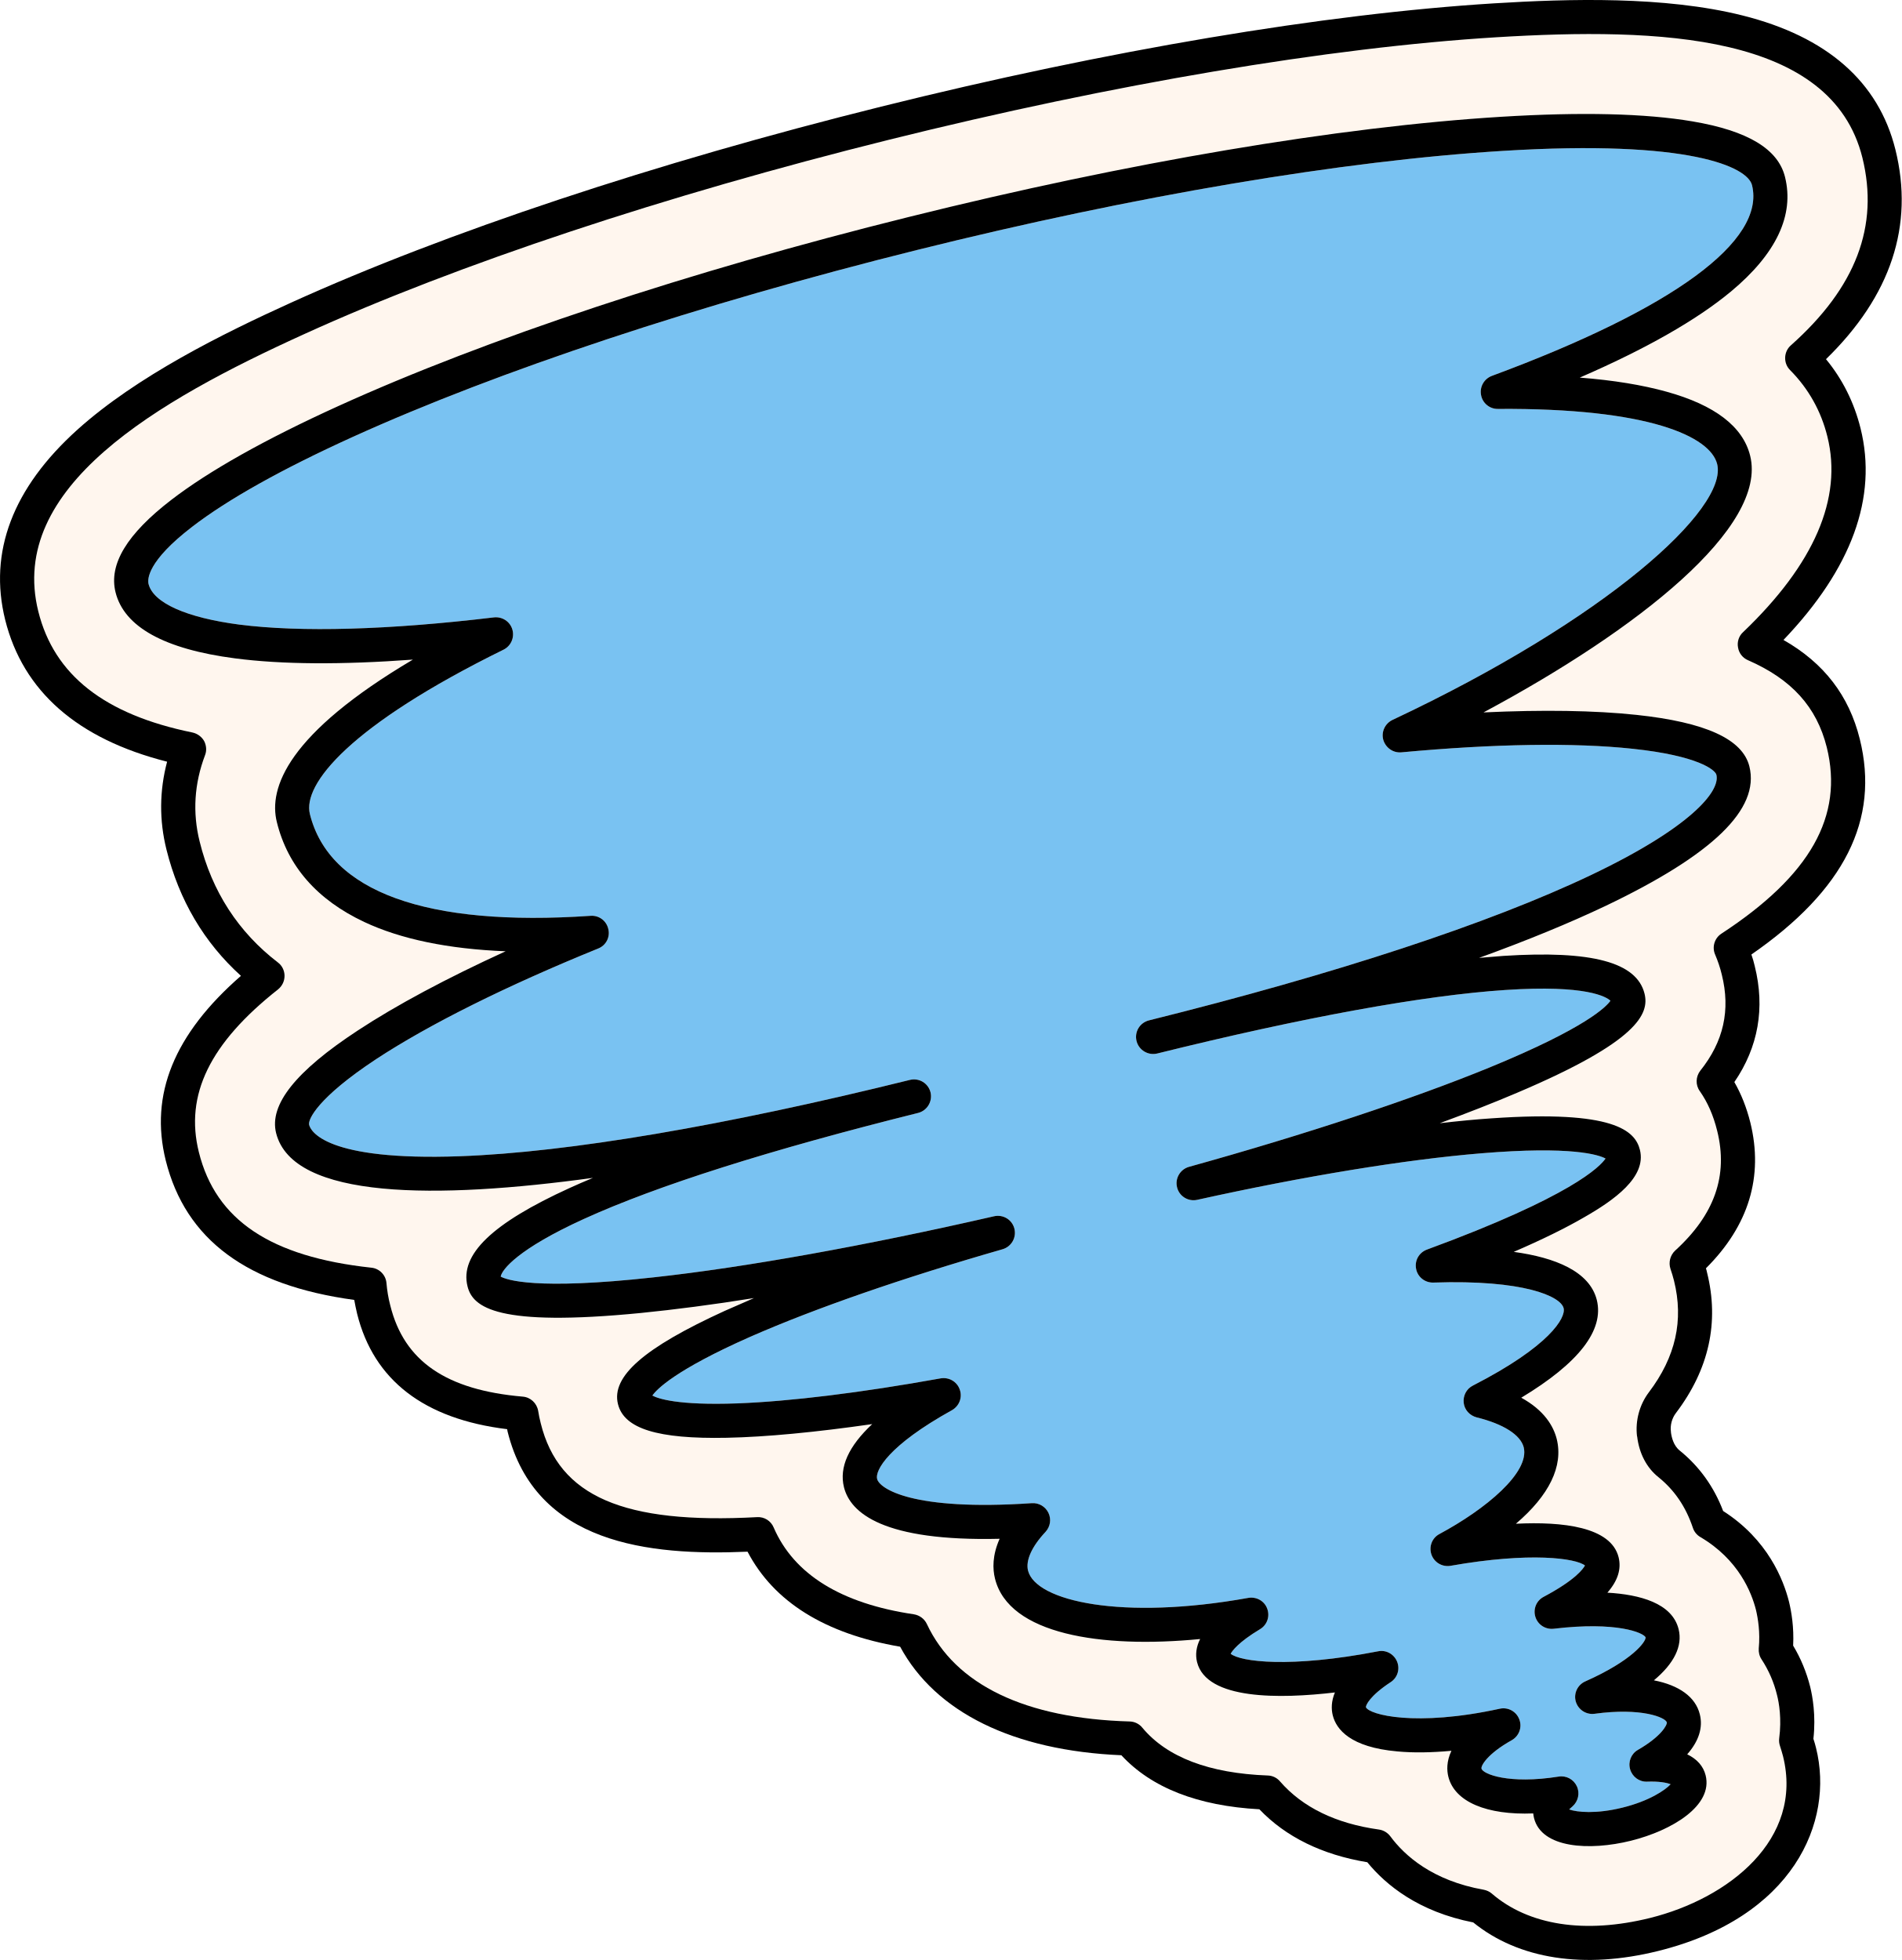
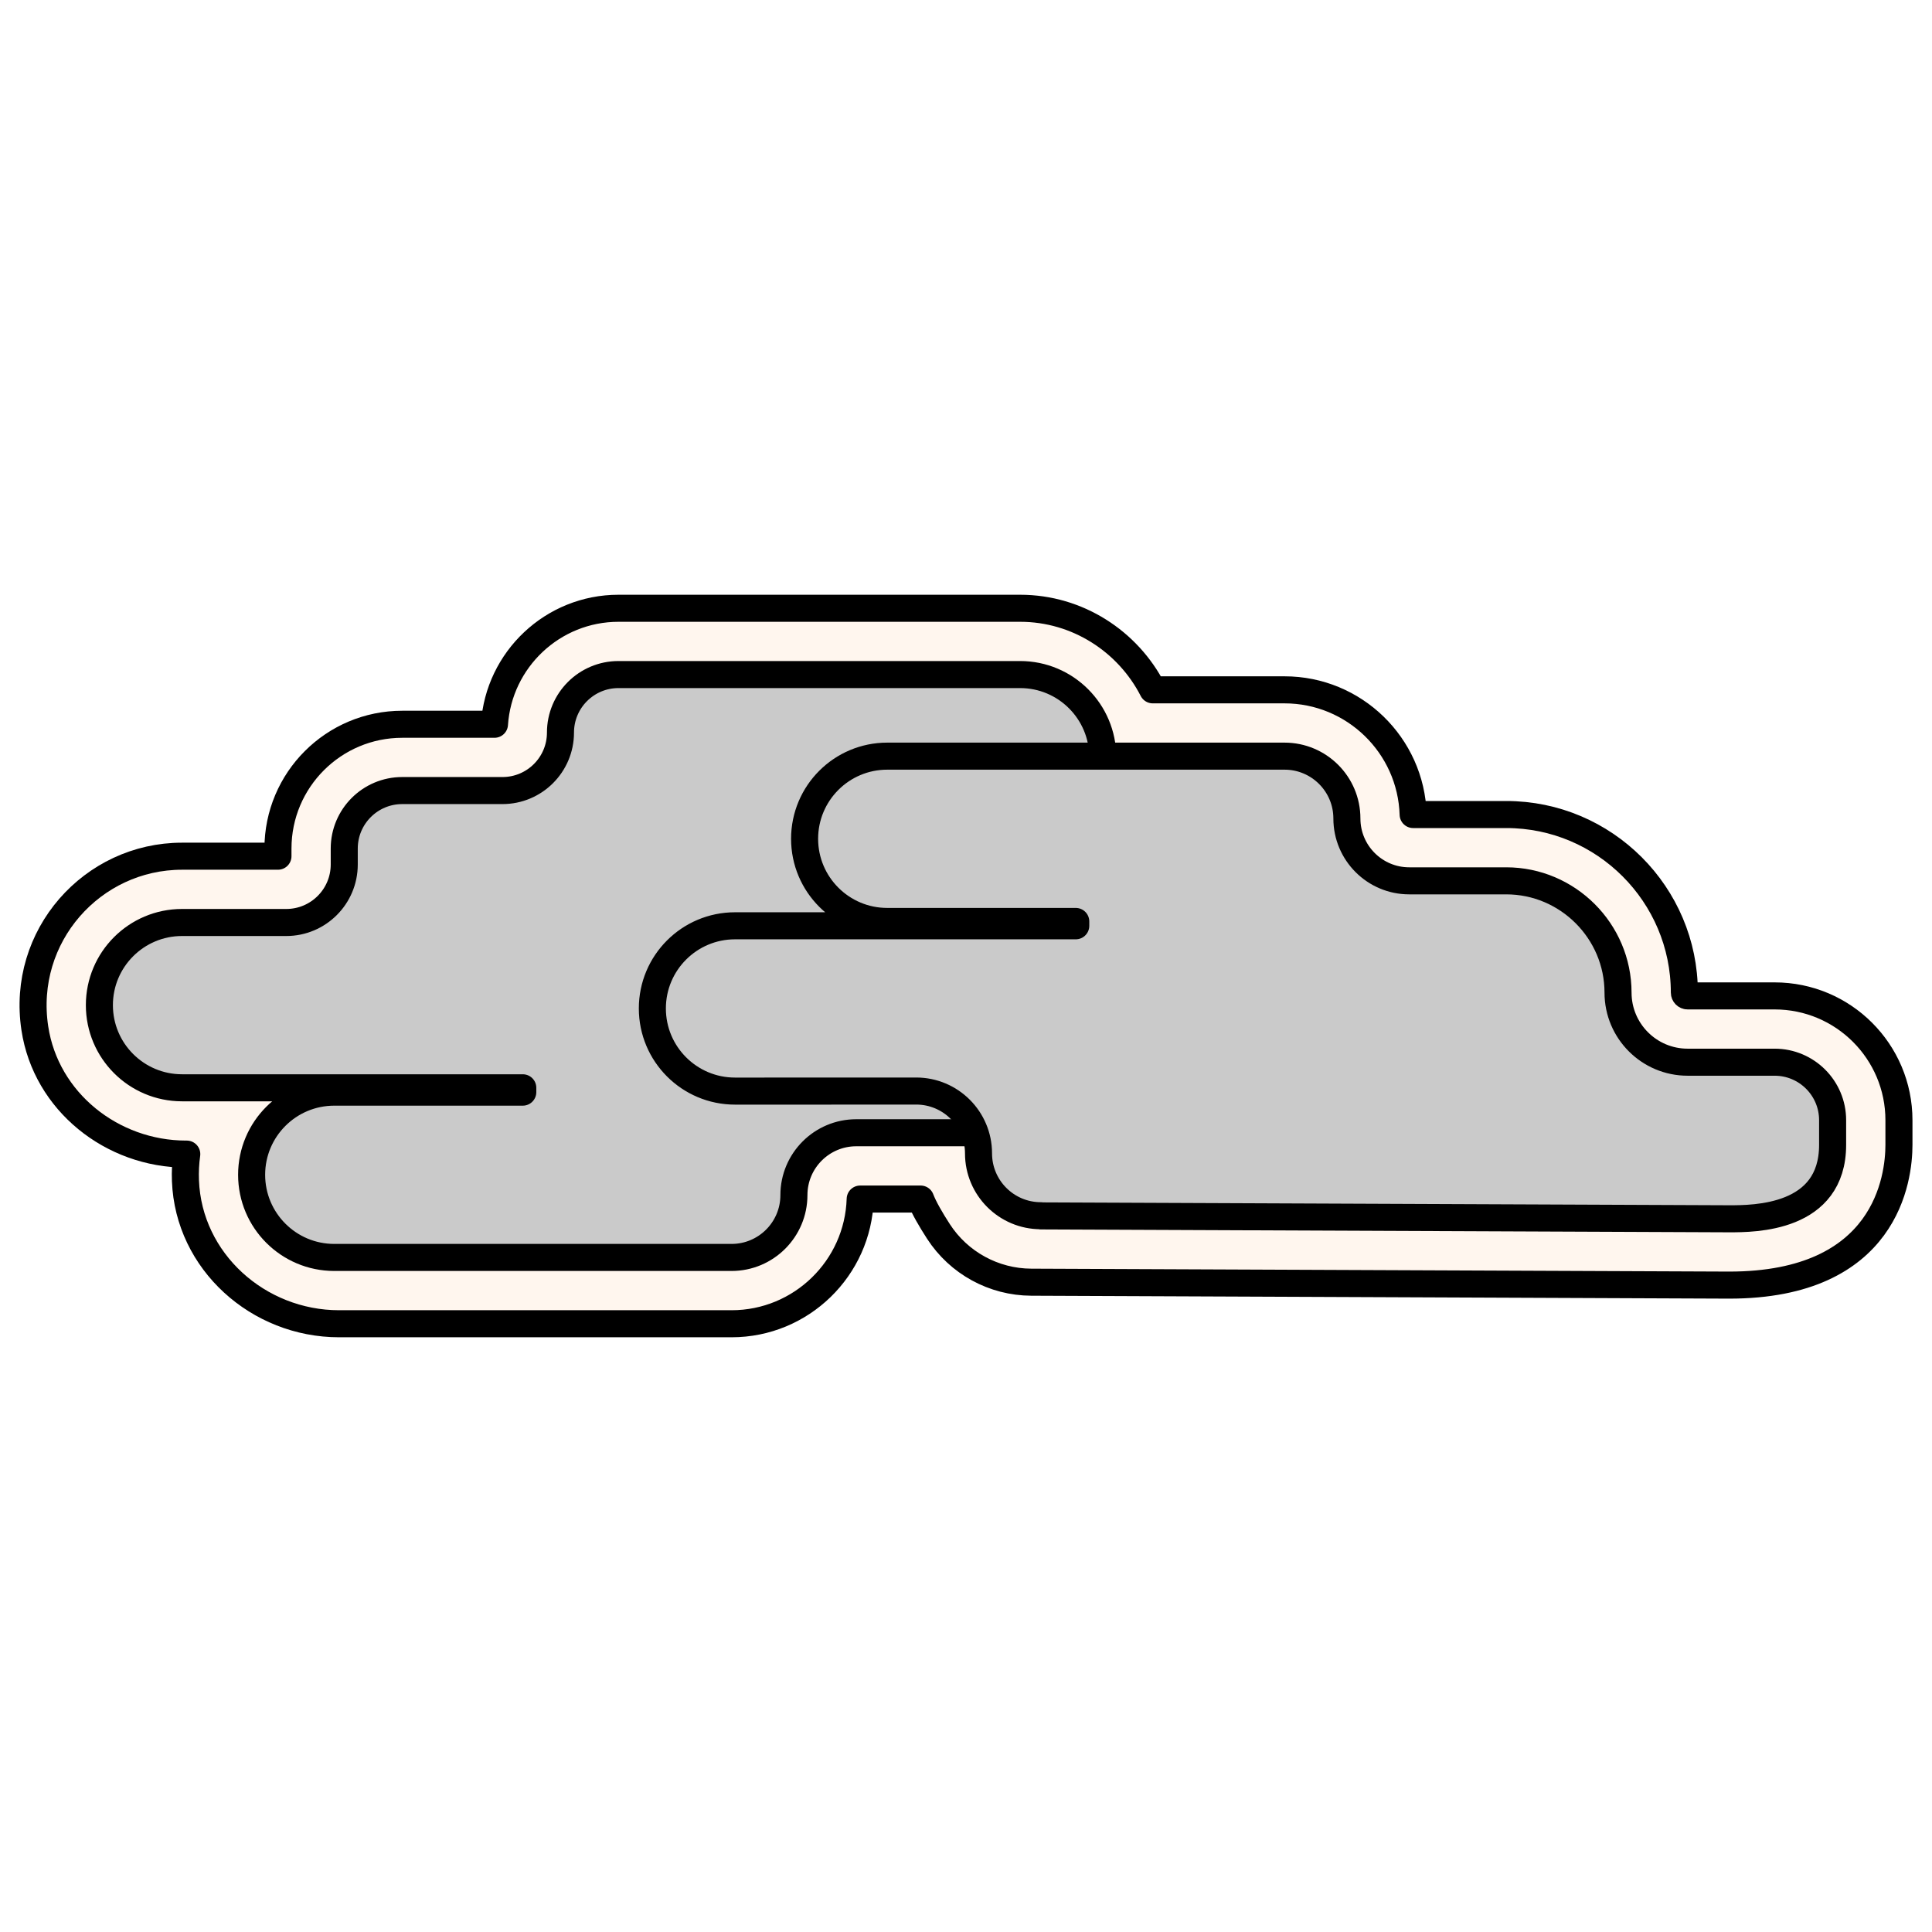
- <svg xmlns="http://www.w3.org/2000/svg" version="1.1" viewBox="0 0 123.878 127.675">
+ <svg xmlns="http://www.w3.org/2000/svg" version="1.1" viewBox="0 0 100 100">
  <defs>
    <style>
      .cls-1 {
-         fill: #79c2f2;
+         fill: #cacaca;
+       }
+ 
+       .cls-1, .cls-2 {
+         stroke: #000;
+         stroke-linecap: round;
+         stroke-linejoin: round;
+         stroke-width: 1.4px;
      }

      .cls-2 {
        fill: #fff6ee;
      }
    </style>
  </defs>
  <g>
    <g id="Layer_2">
+       <path class="cls-2" d="M17.548,68.517c-4.18,0-7.789-3.223-7.949-7.4-.018-.471.005-.932.068-1.381h-.033c-3.838,0-7.257-2.717-7.831-6.512-.724-4.779,2.975-8.907,7.619-8.907h4.965v-.396c0-3.553,2.88-6.433,6.433-6.433h4.774c.221-3.348,3.016-6.004,6.419-6.004h20.79c2.978,0,5.584,1.722,6.864,4.222h6.821c3.603,0,6.547,2.877,6.656,6.454h4.821c5.081,0,9.215,4.134,9.217,9.215,0,.095.076.173.17.173h4.503c3.554,0,6.434,2.881,6.434,6.434v1.275c0,1.703-.634,7.26-8.785,7.26l-36.128-.151c-1.941-.008-3.747-.997-4.802-2.627-.398-.616-.751-1.224-.923-1.676h-3.128c-.109,3.577-3.053,6.454-6.656,6.454h-20.318Z" />
      <g>
-         <g>
-           <path class="cls-2" d="M97.175,24.487c-.5.19-.8.71-.7,1.24.09.53.56.92,1.1.91,9.85-.07,13.83,1.8,14.28,3.59.72,2.9-7.16,10.09-21.15,16.67-.48.23-.74.77-.6,1.29.15.52.64.87,1.18.82,6.05-.56,11.26-.64,15.08-.23,4.23.45,5.36,1.37,5.44,1.69.27,1.09-1.71,3.46-8.18,6.54-6.64,3.16-16.59,6.43-28.78,9.46-.6.15-.96.75-.81,1.35.15.59.75.95,1.34.81,9.52-2.36,17.37-3.79,22.7-4.14,5.28-.35,6.56.45,6.83.7-.26.38-1.57,1.76-7.88,4.35-5.03,2.06-11.98,4.36-19.57,6.47-.58.16-.93.76-.78,1.34.14.58.73.94,1.31.81,6.96-1.54,13.53-2.62,18.5-3.03,5.9-.49,7.66.1,8.1.34-.35.52-2.21,2.47-11.63,5.93-.52.19-.82.72-.71,1.26.1.53.58.91,1.13.89,5.87-.2,8.29.89,8.48,1.67.15.61-.88,2.46-5.91,5.04-.42.21-.65.66-.6,1.12.05.46.39.83.84.95,1.75.43,2.86,1.14,3.07,1.95.4,1.64-2.46,4.02-5.49,5.65-.48.25-.7.82-.52,1.34.18.51.7.82,1.24.73,5.21-.92,8.17-.49,8.76-.02-.12.22-.62.94-2.69,2.04-.48.25-.7.8-.54,1.31.16.51.66.83,1.19.77,4.11-.49,5.85.26,5.99.56.02.29-.87,1.51-3.93,2.87-.5.22-.77.78-.62,1.31.16.54.68.87,1.22.8,3.06-.42,4.63.24,4.71.56.03.16-.35.91-1.88,1.79-.44.25-.65.77-.51,1.26.14.49.59.83,1.1.81.8-.03,1.29.07,1.54.17-.35.38-1.39,1.09-3.13,1.52-1.73.43-2.98.3-3.48.12.06-.05.12-.12.22-.2.37-.33.49-.86.28-1.31-.21-.45-.69-.71-1.18-.63-3.27.52-4.95-.17-5.03-.52-.05-.17.36-.95,1.97-1.85.48-.27.69-.85.49-1.36-.19-.51-.73-.81-1.27-.69-5.5,1.2-8.51.39-8.72-.1-.01-.12.24-.73,1.61-1.63.45-.29.62-.85.42-1.34-.2-.49-.72-.78-1.24-.67-5.73,1.11-8.97.68-9.6.16.1-.18.48-.74,1.91-1.6.46-.27.66-.83.47-1.34-.18-.5-.7-.79-1.23-.7-8.22,1.48-13.85.22-14.35-1.78-.16-.66.24-1.56,1.14-2.52.31-.34.39-.82.19-1.24-.2-.41-.62-.66-1.08-.63-7.82.53-9.93-.96-10.08-1.58-.14-.54.71-2.17,4.88-4.48.47-.27.69-.83.5-1.35-.18-.51-.7-.81-1.24-.72-5.22.94-9.81,1.5-13.25,1.63-3.88.14-5.16-.31-5.53-.51.27-.39,1.45-1.65,6.38-3.83,4.24-1.86,9.92-3.83,16.43-5.7.58-.17.92-.76.77-1.35-.15-.58-.73-.93-1.32-.8-8.33,1.91-16.21,3.33-22.18,3.98-7.7.85-9.59.16-9.96-.05.08-.46,1.13-1.8,5.41-3.75,4.78-2.18,12.11-4.5,21.78-6.91.59-.15.95-.75.81-1.34-.15-.6-.75-.96-1.35-.81-12.08,2.99-22.21,4.71-29.29,4.97-8.8.32-9.74-1.65-9.84-2.05-.08-.34.55-1.76,4.39-4.29,3.45-2.26,8.44-4.75,14.44-7.19.51-.2.79-.74.66-1.27-.12-.54-.61-.9-1.15-.86-10.7.73-17.03-1.56-18.29-6.63-.48-1.94,2.58-5.77,12.62-10.71.48-.24.72-.79.57-1.31-.15-.52-.66-.85-1.2-.79-6.85.82-12.58.98-16.58.47-3.45-.45-5.61-1.41-5.92-2.65-.07-.3-.09-1.47,2.84-3.72,2.33-1.79,5.83-3.75,10.43-5.84,9.54-4.33,22.6-8.66,36.78-12.19,14.17-3.53,27.74-5.82,38.2-6.46,12.16-.75,15.9,1.05,16.2,2.23.9,3.64-5.12,8.05-16.95,12.43Z" />
-           <path class="cls-2" d="M119.035,28.437c-.41-1.66-1.23-3.12-2.43-4.33-.22-.22-.33-.51-.32-.82.01-.3.14-.59.37-.79,4.24-3.77,5.76-7.77,4.66-12.23-2.01-8.07-13.18-8.49-23.84-7.84-10.9.67-24.94,3.04-39.54,6.67-14.6,3.63-28.12,8.12-38.06,12.64C10.155,26.147.485,31.757,2.495,39.827c1.03,4.14,4.31,6.72,10.05,7.89.31.07.59.27.75.55.15.29.18.63.06.93-.7,1.85-.82,3.74-.35,5.62.8,3.25,2.52,5.9,5.1,7.88.27.2.43.53.43.87s-.15.66-.42.88c-4.45,3.51-6.09,6.88-5.16,10.61,1.1,4.42,4.67,6.81,11.23,7.52.53.05.95.48.99,1.01.04.47.12.97.25,1.46.9,3.62,3.64,5.5,8.63,5.93.5.04.91.42,1,.92.04.27.1.54.17.82,1.18,4.76,5.4,6.58,14.09,6.11.47-.03.9.24,1.08.67,1.32,3.06,4.4,4.96,9.14,5.66.36.06.68.29.84.63,1.85,3.96,6.42,6.16,13.22,6.35.32.01.62.16.82.41,1.6,1.92,4.35,2.97,8.18,3.11.3.01.59.15.79.39,1.46,1.68,3.63,2.74,6.44,3.13.29.04.56.2.74.44.93,1.26,2.75,2.89,6.08,3.48.2.04.38.12.53.25,2.41,2.08,6.07,2.64,10.31,1.59,5.11-1.27,10.01-5.11,8.66-10.54-.06-.22-.12-.43-.19-.64-.06-.17-.08-.34-.06-.51.17-1.29-.01-2.33-.14-2.83-.2-.83-.54-1.61-1.01-2.33-.14-.21-.2-.46-.18-.71.1-1.06-.05-1.94-.18-2.5-.29-1.15-1.14-3.29-3.62-4.75-.23-.13-.41-.35-.49-.6-.46-1.37-1.19-2.45-2.24-3.3-.77-.61-1.26-1.55-1.39-2.65l-.01-.02c-.12-1.01.16-2.05.77-2.86,1.75-2.31,2.28-4.69,1.64-7.27-.07-.26-.14-.52-.23-.77-.14-.42-.02-.89.3-1.19,2.57-2.34,3.47-4.89,2.74-7.81-.25-1.01-.62-1.85-1.13-2.58-.29-.4-.27-.94.03-1.33,1.52-1.9,1.98-3.95,1.4-6.27-.11-.46-.26-.89-.43-1.29-.22-.5-.04-1.08.41-1.37,5.79-3.79,7.97-7.65,6.86-12.14-.66-2.63-2.29-4.43-5.13-5.67-.35-.15-.59-.46-.65-.83-.07-.36.05-.74.32-.99,4.65-4.44,6.5-8.73,5.5-12.75ZM106.595,46.567c4.51.48,6.92,1.58,7.36,3.36.69,2.78-2.38,5.75-9.38,9.09-2.36,1.12-5.11,2.25-8.23,3.38.55-.05,1.08-.09,1.59-.13,5.76-.37,8.68.41,9.19,2.46.32,1.31-.41,3.11-8.31,6.46-1.5.64-3.19,1.3-5.03,1.98,1.2-.14,2.34-.25,3.4-.32,7.95-.55,9.33.81,9.64,2.06.44,1.78-1.7,3.28-3.62,4.38-1.22.71-2.77,1.47-4.6,2.26,2.7.37,4.94,1.27,5.41,3.13.49,1.97-1.17,4.11-4.92,6.37,1.51.83,2.1,1.86,2.31,2.69.44,1.77-.49,3.67-2.66,5.52,3.05-.15,6.19.2,6.69,2.18.19.77-.05,1.53-.73,2.31,2.11.12,4.22.68,4.64,2.38.27,1.09-.29,2.23-1.61,3.33,1.64.32,2.71,1.08,2.99,2.21.22.87-.07,1.76-.82,2.61.64.31,1.05.77,1.2,1.37.49,1.97-2.18,3.59-4.87,4.26-2.7.67-5.82.49-6.31-1.48-.02-.09-.04-.19-.05-.3-3.02.12-5.12-.75-5.53-2.39-.1-.4-.13-.99.2-1.69-1.29.12-2.49.14-3.53.04-3.05-.27-3.97-1.43-4.2-2.35-.1-.41-.1-.91.14-1.49-3.58.42-8.36.5-8.98-1.98-.12-.49-.05-1,.2-1.5-6.46.63-12.46-.31-13.36-3.93-.16-.64-.18-1.52.3-2.6-7.58.18-9.72-1.68-10.14-3.36-.32-1.3.3-2.67,1.84-4.11-3.69.53-6.92.84-9.48.89-4.5.09-6.68-.59-7.08-2.19-.45-1.8,1.69-3.67,6.94-6.07.61-.27,1.25-.55,1.92-.84-2.68.43-5.16.75-7.36.97-9.35.92-10.96-.36-11.3-1.73-.52-2.07,1.6-4.11,6.65-6.41.48-.22.99-.44,1.52-.66-10.14,1.39-19.55,1.43-20.64-2.92-.46-1.85,1.28-4.03,5.32-6.68,2.51-1.65,5.78-3.4,9.63-5.16-3.74-.15-6.83-.79-9.21-1.91-3.06-1.44-4.98-3.62-5.69-6.5-.56-2.23.71-5.77,8.86-10.59-4.63.34-8.51.32-11.58-.08-4.61-.6-7.23-2.05-7.79-4.31-.45-1.82.74-3.79,3.64-6.02,2.46-1.89,6.11-3.94,10.86-6.1,9.66-4.39,22.86-8.77,37.16-12.32,14.3-3.56,28.01-5.88,38.61-6.53,5.2-.32,9.39-.22,12.45.3,3.61.61,5.58,1.8,6.03,3.62.62,2.49-.57,5.01-3.53,7.47-2.23,1.85-5.53,3.73-9.84,5.6,2.19.17,4.08.48,5.66.92,3.14.87,4.97,2.27,5.44,4.17,1.15,4.64-7.29,11.32-17.37,16.72,3.86-.18,7.24-.13,9.96.16Z" />
-           <path d="M121.195,27.897c-.42-1.68-1.17-3.19-2.25-4.5,4.23-4.12,5.75-8.71,4.52-13.66-1.1-4.41-4.45-7.35-9.96-8.73-5.07-1.27-11.3-1.09-16.17-.79-11.03.68-25.21,3.06-39.94,6.73-14.72,3.66-28.37,8.2-38.44,12.77-4.43,2.01-10.03,4.78-13.91,8.27C.825,31.787-.755,35.957.335,40.367c1.16,4.66,4.71,7.77,10.55,9.25-.5,1.89-.52,3.81-.04,5.73.82,3.29,2.45,6.05,4.85,8.22-4.36,3.8-5.96,7.74-4.9,12.02,1.29,5.17,5.31,8.14,12.28,9.09.05.3.12.6.19.91,1.08,4.32,4.36,6.85,9.77,7.51.01.05.02.11.03.16,1.82,7.31,9.17,8.1,15.63,7.82,1.71,3.27,5.05,5.35,9.94,6.19,2.3,4.27,7.37,6.77,14.41,7.07,1.96,2.12,4.98,3.3,8.99,3.52,1.72,1.8,4.08,2.96,7.03,3.45,1.21,1.48,3.33,3.22,6.9,3.92,2.96,2.4,7.23,3.06,12.05,1.86,8.78-2.18,11.49-8.39,10.28-13.23-.05-.19-.1-.39-.17-.59.17-1.53-.06-2.77-.21-3.39-.24-.95-.61-1.85-1.11-2.68.06-1.2-.11-2.2-.27-2.86-.36-1.43-1.38-4.05-4.29-5.91-.6-1.58-1.55-2.9-2.82-3.93-.42-.33-.54-.89-.58-1.19v-.03c-.06-.43.06-.89.33-1.24,2.15-2.84,2.83-5.91,2.02-9.15-.02-.09-.04-.18-.07-.27,2.79-2.78,3.76-5.98,2.89-9.5-.24-.96-.59-1.85-1.04-2.63,1.56-2.28,2.01-4.82,1.33-7.55-.06-.26-.13-.51-.22-.76,6.06-4.19,8.37-8.78,7.06-14.04-.7-2.82-2.33-4.95-4.97-6.45,4.45-4.66,6.14-9.29,5.02-13.79ZM112.135,60.817c-.45.29-.63.87-.41,1.37.17.4.32.83.43,1.29.58,2.32.12,4.37-1.4,6.27-.3.39-.32.93-.03,1.33.51.73.88,1.57,1.13,2.58.73,2.92-.17,5.47-2.74,7.81-.32.3-.44.77-.3,1.19.09.25.16.51.23.77.64,2.58.11,4.96-1.64,7.27-.61.81-.89,1.85-.77,2.86l.01.02c.13,1.1.62,2.04,1.39,2.65,1.05.85,1.78,1.93,2.24,3.3.08.25.26.47.49.6,2.48,1.46,3.33,3.6,3.62,4.75.13.56.28,1.44.18,2.5-.02.25.04.5.18.71.47.72.81,1.5,1.01,2.33.13.5.31,1.54.14,2.83-.02.17,0,.34.06.51.07.21.13.42.19.64,1.35,5.43-3.55,9.27-8.66,10.54-4.24,1.05-7.9.49-10.31-1.59-.15-.13-.33-.21-.53-.25-3.33-.59-5.15-2.22-6.08-3.48-.18-.24-.45-.4-.74-.44-2.81-.39-4.98-1.45-6.44-3.13-.2-.24-.49-.38-.79-.39-3.83-.14-6.58-1.19-8.18-3.11-.2-.25-.5-.4-.82-.41-6.8-.19-11.37-2.39-13.22-6.35-.16-.34-.48-.57-.84-.63-4.74-.7-7.82-2.6-9.14-5.66-.18-.43-.61-.7-1.08-.67-8.69.47-12.91-1.35-14.09-6.11-.07-.28-.13-.55-.17-.82-.09-.5-.5-.88-1-.92-4.99-.43-7.73-2.31-8.63-5.93-.13-.49-.21-.99-.25-1.46-.04-.53-.46-.96-.99-1.01-6.56-.71-10.13-3.1-11.23-7.52-.93-3.73.71-7.1,5.16-10.61.27-.22.42-.54.42-.88s-.16-.67-.43-.87c-2.58-1.98-4.3-4.63-5.1-7.88-.47-1.88-.35-3.77.35-5.62.12-.3.09-.64-.06-.93-.16-.28-.44-.48-.75-.55-5.74-1.17-9.02-3.75-10.05-7.89-2.01-8.07,7.66-13.68,17.38-18.09,9.94-4.52,23.46-9.01,38.06-12.64,14.6-3.63,28.64-6,39.54-6.67,10.66-.65,21.83-.23,23.84,7.84,1.1,4.46-.42,8.46-4.66,12.23-.23.2-.36.49-.37.79-.01.31.1.6.32.82,1.2,1.21,2.02,2.67,2.43,4.33,1,4.02-.85,8.31-5.5,12.75-.27.25-.39.63-.32.99.06.37.3.68.65.83,2.84,1.24,4.47,3.04,5.13,5.67,1.11,4.49-1.07,8.35-6.86,12.14Z" />
-         </g>
-         <g>
-           <path class="cls-1" d="M96.475,25.727c.09.53.56.92,1.1.91,9.85-.07,13.83,1.8,14.28,3.59.72,2.9-7.16,10.09-21.15,16.67-.48.23-.74.77-.6,1.29.15.52.64.87,1.18.82,6.05-.56,11.26-.64,15.08-.23,4.23.45,5.36,1.37,5.44,1.69.27,1.09-1.71,3.46-8.18,6.54-6.64,3.16-16.59,6.43-28.78,9.46-.6.15-.96.75-.81,1.35.15.59.75.95,1.34.81,9.52-2.36,17.37-3.79,22.7-4.14,5.28-.35,6.56.45,6.83.7-.26.38-1.57,1.76-7.88,4.35-5.03,2.06-11.98,4.36-19.57,6.47-.58.16-.93.76-.78,1.34.14.58.73.94,1.31.81,6.96-1.54,13.53-2.62,18.5-3.03,5.9-.49,7.66.1,8.1.34-.35.52-2.21,2.47-11.63,5.93-.52.19-.82.72-.71,1.26.1.53.58.91,1.13.89,5.87-.2,8.29.89,8.48,1.67.15.61-.88,2.46-5.91,5.04-.42.21-.65.66-.6,1.12.05.46.39.83.84.95,1.75.43,2.86,1.14,3.07,1.95.4,1.64-2.46,4.02-5.49,5.65-.48.25-.7.82-.52,1.34.18.51.7.82,1.24.73,5.21-.92,8.17-.49,8.76-.02-.12.22-.62.94-2.69,2.04-.48.25-.7.8-.54,1.31.16.51.66.83,1.19.77,4.11-.49,5.85.26,5.99.56.02.29-.87,1.51-3.93,2.87-.5.22-.77.78-.62,1.31.16.54.68.87,1.22.8,3.06-.42,4.63.24,4.71.56.03.16-.35.91-1.88,1.79-.44.25-.65.77-.51,1.26.14.49.59.83,1.1.81.8-.03,1.29.07,1.54.17-.35.38-1.39,1.09-3.13,1.52-1.73.43-2.98.3-3.48.12.06-.05.12-.12.22-.2.37-.33.49-.86.28-1.31-.21-.45-.69-.71-1.18-.63-3.27.52-4.95-.17-5.03-.52-.05-.17.36-.95,1.97-1.85.48-.27.69-.85.49-1.36-.19-.51-.73-.81-1.27-.69-5.5,1.2-8.51.39-8.72-.1-.01-.12.24-.73,1.61-1.63.45-.29.62-.85.42-1.34-.2-.49-.72-.78-1.24-.67-5.73,1.11-8.97.68-9.6.16.1-.18.48-.74,1.91-1.6.46-.27.66-.83.47-1.34-.18-.5-.7-.79-1.23-.7-8.22,1.48-13.85.22-14.35-1.78-.16-.66.24-1.56,1.14-2.52.31-.34.39-.82.19-1.24-.2-.41-.62-.66-1.08-.63-7.82.53-9.93-.96-10.08-1.58-.14-.54.71-2.17,4.88-4.48.47-.27.69-.83.5-1.35-.18-.51-.7-.81-1.24-.72-5.22.94-9.81,1.5-13.25,1.63-3.88.14-5.16-.31-5.53-.51.27-.39,1.45-1.65,6.38-3.83,4.24-1.86,9.92-3.83,16.43-5.7.58-.17.92-.76.77-1.35-.15-.58-.73-.93-1.32-.8-8.33,1.91-16.21,3.33-22.18,3.98-7.7.85-9.59.16-9.96-.05.08-.46,1.13-1.8,5.41-3.75,4.78-2.18,12.11-4.5,21.78-6.91.59-.15.95-.75.81-1.34-.15-.6-.75-.96-1.35-.81-12.08,2.99-22.21,4.71-29.29,4.97-8.8.32-9.74-1.65-9.84-2.05-.08-.34.55-1.76,4.39-4.29,3.45-2.26,8.44-4.75,14.44-7.19.51-.2.79-.74.66-1.27-.12-.54-.61-.9-1.15-.86-10.7.73-17.03-1.56-18.29-6.63-.48-1.94,2.58-5.77,12.62-10.71.48-.24.72-.79.57-1.31-.15-.52-.66-.85-1.2-.79-6.85.82-12.58.98-16.58.47-3.45-.45-5.61-1.41-5.92-2.65-.07-.3-.09-1.47,2.84-3.72,2.33-1.79,5.83-3.75,10.43-5.84,9.54-4.33,22.6-8.66,36.78-12.19,14.17-3.53,27.74-5.82,38.2-6.46,12.16-.75,15.9,1.05,16.2,2.23.9,3.64-5.12,8.05-16.95,12.43-.5.19-.8.71-.7,1.24Z" />
-           <path d="M114.005,29.687c-.47-1.9-2.3-3.3-5.44-4.17-1.58-.44-3.47-.75-5.66-.92,4.31-1.87,7.61-3.75,9.84-5.6,2.96-2.46,4.15-4.98,3.53-7.47-.45-1.82-2.42-3.01-6.03-3.62-3.06-.52-7.25-.62-12.45-.3-10.6.65-24.31,2.97-38.61,6.53-14.3,3.55-27.5,7.93-37.16,12.32-4.75,2.16-8.4,4.21-10.86,6.1-2.9,2.23-4.09,4.2-3.64,6.02.56,2.26,3.18,3.71,7.79,4.31,3.07.4,6.95.42,11.58.08-8.15,4.82-9.42,8.36-8.86,10.59.71,2.88,2.63,5.06,5.69,6.5,2.38,1.12,5.47,1.76,9.21,1.91-3.85,1.76-7.12,3.51-9.63,5.16-4.04,2.65-5.78,4.83-5.32,6.68,1.09,4.35,10.5,4.31,20.64,2.92-.53.22-1.04.44-1.52.66-5.05,2.3-7.17,4.34-6.65,6.41.34,1.37,1.95,2.65,11.3,1.73,2.2-.22,4.68-.54,7.36-.97-.67.29-1.31.57-1.92.84-5.25,2.4-7.39,4.27-6.94,6.07.4,1.6,2.58,2.28,7.08,2.19,2.56-.05,5.79-.36,9.48-.89-1.54,1.44-2.16,2.81-1.84,4.11.42,1.68,2.56,3.54,10.14,3.36-.48,1.08-.46,1.96-.3,2.6.9,3.62,6.9,4.56,13.36,3.93-.25.5-.32,1.01-.2,1.5.62,2.48,5.4,2.4,8.98,1.98-.24.58-.24,1.08-.14,1.49.23.92,1.15,2.08,4.2,2.35,1.04.1,2.24.08,3.53-.04-.33.7-.3,1.29-.2,1.69.41,1.64,2.51,2.51,5.53,2.39.01.11.03.21.05.3.49,1.97,3.61,2.15,6.31,1.48,2.69-.67,5.36-2.29,4.87-4.26-.15-.6-.56-1.06-1.2-1.37.75-.85,1.04-1.74.82-2.61-.28-1.13-1.35-1.89-2.99-2.21,1.32-1.1,1.88-2.24,1.61-3.33-.42-1.7-2.53-2.26-4.64-2.38.68-.78.92-1.54.73-2.31-.5-1.98-3.64-2.33-6.69-2.18,2.17-1.85,3.1-3.75,2.66-5.52-.21-.83-.8-1.86-2.31-2.69,3.75-2.26,5.41-4.4,4.92-6.37-.47-1.86-2.71-2.76-5.41-3.13,1.83-.79,3.38-1.55,4.6-2.26,1.92-1.1,4.06-2.6,3.62-4.38-.31-1.25-1.69-2.61-9.64-2.06-1.06.07-2.2.18-3.4.32,1.84-.68,3.53-1.34,5.03-1.98,7.9-3.35,8.63-5.15,8.31-6.46-.51-2.05-3.43-2.83-9.19-2.46-.51.04-1.04.08-1.59.13,3.12-1.13,5.87-2.26,8.23-3.38,7-3.34,10.07-6.31,9.38-9.09-.44-1.78-2.85-2.88-7.36-3.36-2.72-.29-6.1-.34-9.96-.16,10.08-5.4,18.52-12.08,17.37-16.72ZM90.705,46.897c-.48.23-.74.77-.6,1.29.15.52.64.87,1.18.82,6.05-.56,11.26-.64,15.08-.23,4.23.45,5.36,1.37,5.44,1.69.27,1.09-1.71,3.46-8.18,6.54-6.64,3.16-16.59,6.43-28.78,9.46-.6.15-.96.75-.81,1.35.15.59.75.95,1.34.81,9.52-2.36,17.37-3.79,22.7-4.14,5.28-.35,6.56.45,6.83.7-.26.38-1.57,1.76-7.88,4.35-5.03,2.06-11.98,4.36-19.57,6.47-.58.16-.93.76-.78,1.34.14.58.73.94,1.31.81,6.96-1.54,13.53-2.62,18.5-3.03,5.9-.49,7.66.1,8.1.34-.35.52-2.21,2.47-11.63,5.93-.52.19-.82.72-.71,1.26.1.53.58.91,1.13.89,5.87-.2,8.29.89,8.48,1.67.15.61-.88,2.46-5.91,5.04-.42.21-.65.66-.6,1.12.05.46.39.83.84.95,1.75.43,2.86,1.14,3.07,1.95.4,1.64-2.46,4.02-5.49,5.65-.48.25-.7.82-.52,1.34.18.51.7.82,1.24.73,5.21-.92,8.17-.49,8.76-.02-.12.22-.62.94-2.69,2.04-.48.25-.7.8-.54,1.31.16.51.66.83,1.19.77,4.11-.49,5.85.26,5.99.56.02.29-.87,1.51-3.93,2.87-.5.22-.77.78-.62,1.31.16.54.68.87,1.22.8,3.06-.42,4.63.24,4.71.56.03.16-.35.91-1.88,1.79-.44.25-.65.77-.51,1.26.14.49.59.83,1.1.81.8-.03,1.29.07,1.54.17-.35.38-1.39,1.09-3.13,1.52-1.73.43-2.98.3-3.48.12.06-.05.12-.12.22-.2.37-.33.49-.86.28-1.31-.21-.45-.69-.71-1.18-.63-3.27.52-4.95-.17-5.03-.52-.05-.17.36-.95,1.97-1.85.48-.27.69-.85.49-1.36-.19-.51-.73-.81-1.27-.69-5.5,1.2-8.51.39-8.72-.1-.01-.12.24-.73,1.61-1.63.45-.29.62-.85.42-1.34-.2-.49-.72-.78-1.24-.67-5.73,1.11-8.97.68-9.6.16.1-.18.48-.74,1.91-1.6.46-.27.66-.83.47-1.34-.18-.5-.7-.79-1.23-.7-8.22,1.48-13.85.22-14.35-1.78-.16-.66.24-1.56,1.14-2.52.31-.34.39-.82.19-1.24-.2-.41-.62-.66-1.08-.63-7.82.53-9.93-.96-10.08-1.58-.14-.54.71-2.17,4.88-4.48.47-.27.69-.83.5-1.35-.18-.51-.7-.81-1.24-.72-5.22.94-9.81,1.5-13.25,1.63-3.88.14-5.16-.31-5.53-.51.27-.39,1.45-1.65,6.38-3.83,4.24-1.86,9.92-3.83,16.43-5.7.58-.17.92-.76.77-1.35-.15-.58-.73-.93-1.32-.8-8.33,1.91-16.21,3.33-22.18,3.98-7.7.85-9.59.16-9.96-.05.08-.46,1.13-1.8,5.41-3.75,4.78-2.18,12.11-4.5,21.78-6.91.59-.15.95-.75.81-1.34-.15-.6-.75-.96-1.35-.81-12.08,2.99-22.21,4.71-29.29,4.97-8.8.32-9.74-1.65-9.84-2.05-.08-.34.55-1.76,4.39-4.29,3.45-2.26,8.44-4.75,14.44-7.19.51-.2.79-.74.66-1.27-.12-.54-.61-.9-1.15-.86-10.7.73-17.03-1.56-18.29-6.63-.48-1.94,2.58-5.77,12.62-10.71.48-.24.72-.79.57-1.31-.15-.52-.66-.85-1.2-.79-6.85.82-12.58.98-16.58.47-3.45-.45-5.61-1.41-5.92-2.65-.07-.3-.09-1.47,2.84-3.72,2.33-1.79,5.83-3.75,10.43-5.84,9.54-4.33,22.6-8.66,36.78-12.19,14.17-3.53,27.74-5.82,38.2-6.46,12.16-.75,15.9,1.05,16.2,2.23.9,3.64-5.12,8.05-16.95,12.43-.5.19-.8.71-.7,1.24.09.53.56.92,1.1.91,9.85-.07,13.83,1.8,14.28,3.59.72,2.9-7.16,10.09-21.15,16.67Z" />
-         </g>
+         <path class="cls-1" d="M58.13,52.026h5.103c1.658,0,3.002-1.344,3.002-3.002v-1.275c0-2.363-1.915-4.278-4.278-4.278h-.6c-2.363,0-4.278-1.915-4.278-4.278h0c0-2.363-1.915-4.278-4.278-4.278h-20.789c-1.658,0-3.002,1.344-3.002,3.002h0c0,1.658-1.344,3.002-3.002,3.002h-5.188c-1.658,0-3.002,1.344-3.002,3.002v.825c0,1.658-1.344,3.002-3.002,3.002h-5.394c-2.363,0-4.278,1.915-4.278,4.278h0c0,2.363,1.915,4.278,4.278,4.278h17.637v.225h-9.757c-2.363,0-4.278,1.915-4.278,4.278h0c0,2.363,1.915,4.278,4.278,4.278h20.564c1.782,0,3.227-1.445,3.227-3.227h0c0-1.782,1.445-3.227,3.227-3.227h7.805c1.658,0,3.002-1.344,3.002-3.002v-.6c0-1.658,1.344-3.002,3.002-3.002Z" />
+         <path class="cls-1" d="M39.616,56.472h7.805c1.782,0,3.227,1.445,3.227,3.227h0c0,1.782,1.445,3.227,3.227,3.227v.009l35.628.149c1.298,0,5.353,0,5.353-3.828v-1.275c0-1.658-1.344-3.002-3.002-3.002h-4.503c-1.99,0-3.602-1.613-3.602-3.602h0c0-3.182-2.603-5.785-5.785-5.785h-5.022c-1.782,0-3.227-1.445-3.227-3.227h0c0-1.782-1.445-3.227-3.227-3.227h-20.564c-2.363,0-4.278,1.915-4.278,4.278h0c0,2.363,1.915,4.278,4.278,4.278h9.757v.225h-17.637c-2.363,0-4.278,1.915-4.278,4.278h0c0,2.363,1.915,4.278,4.278,4.278h4.981" />
      </g>
    </g>
  </g>
</svg>
